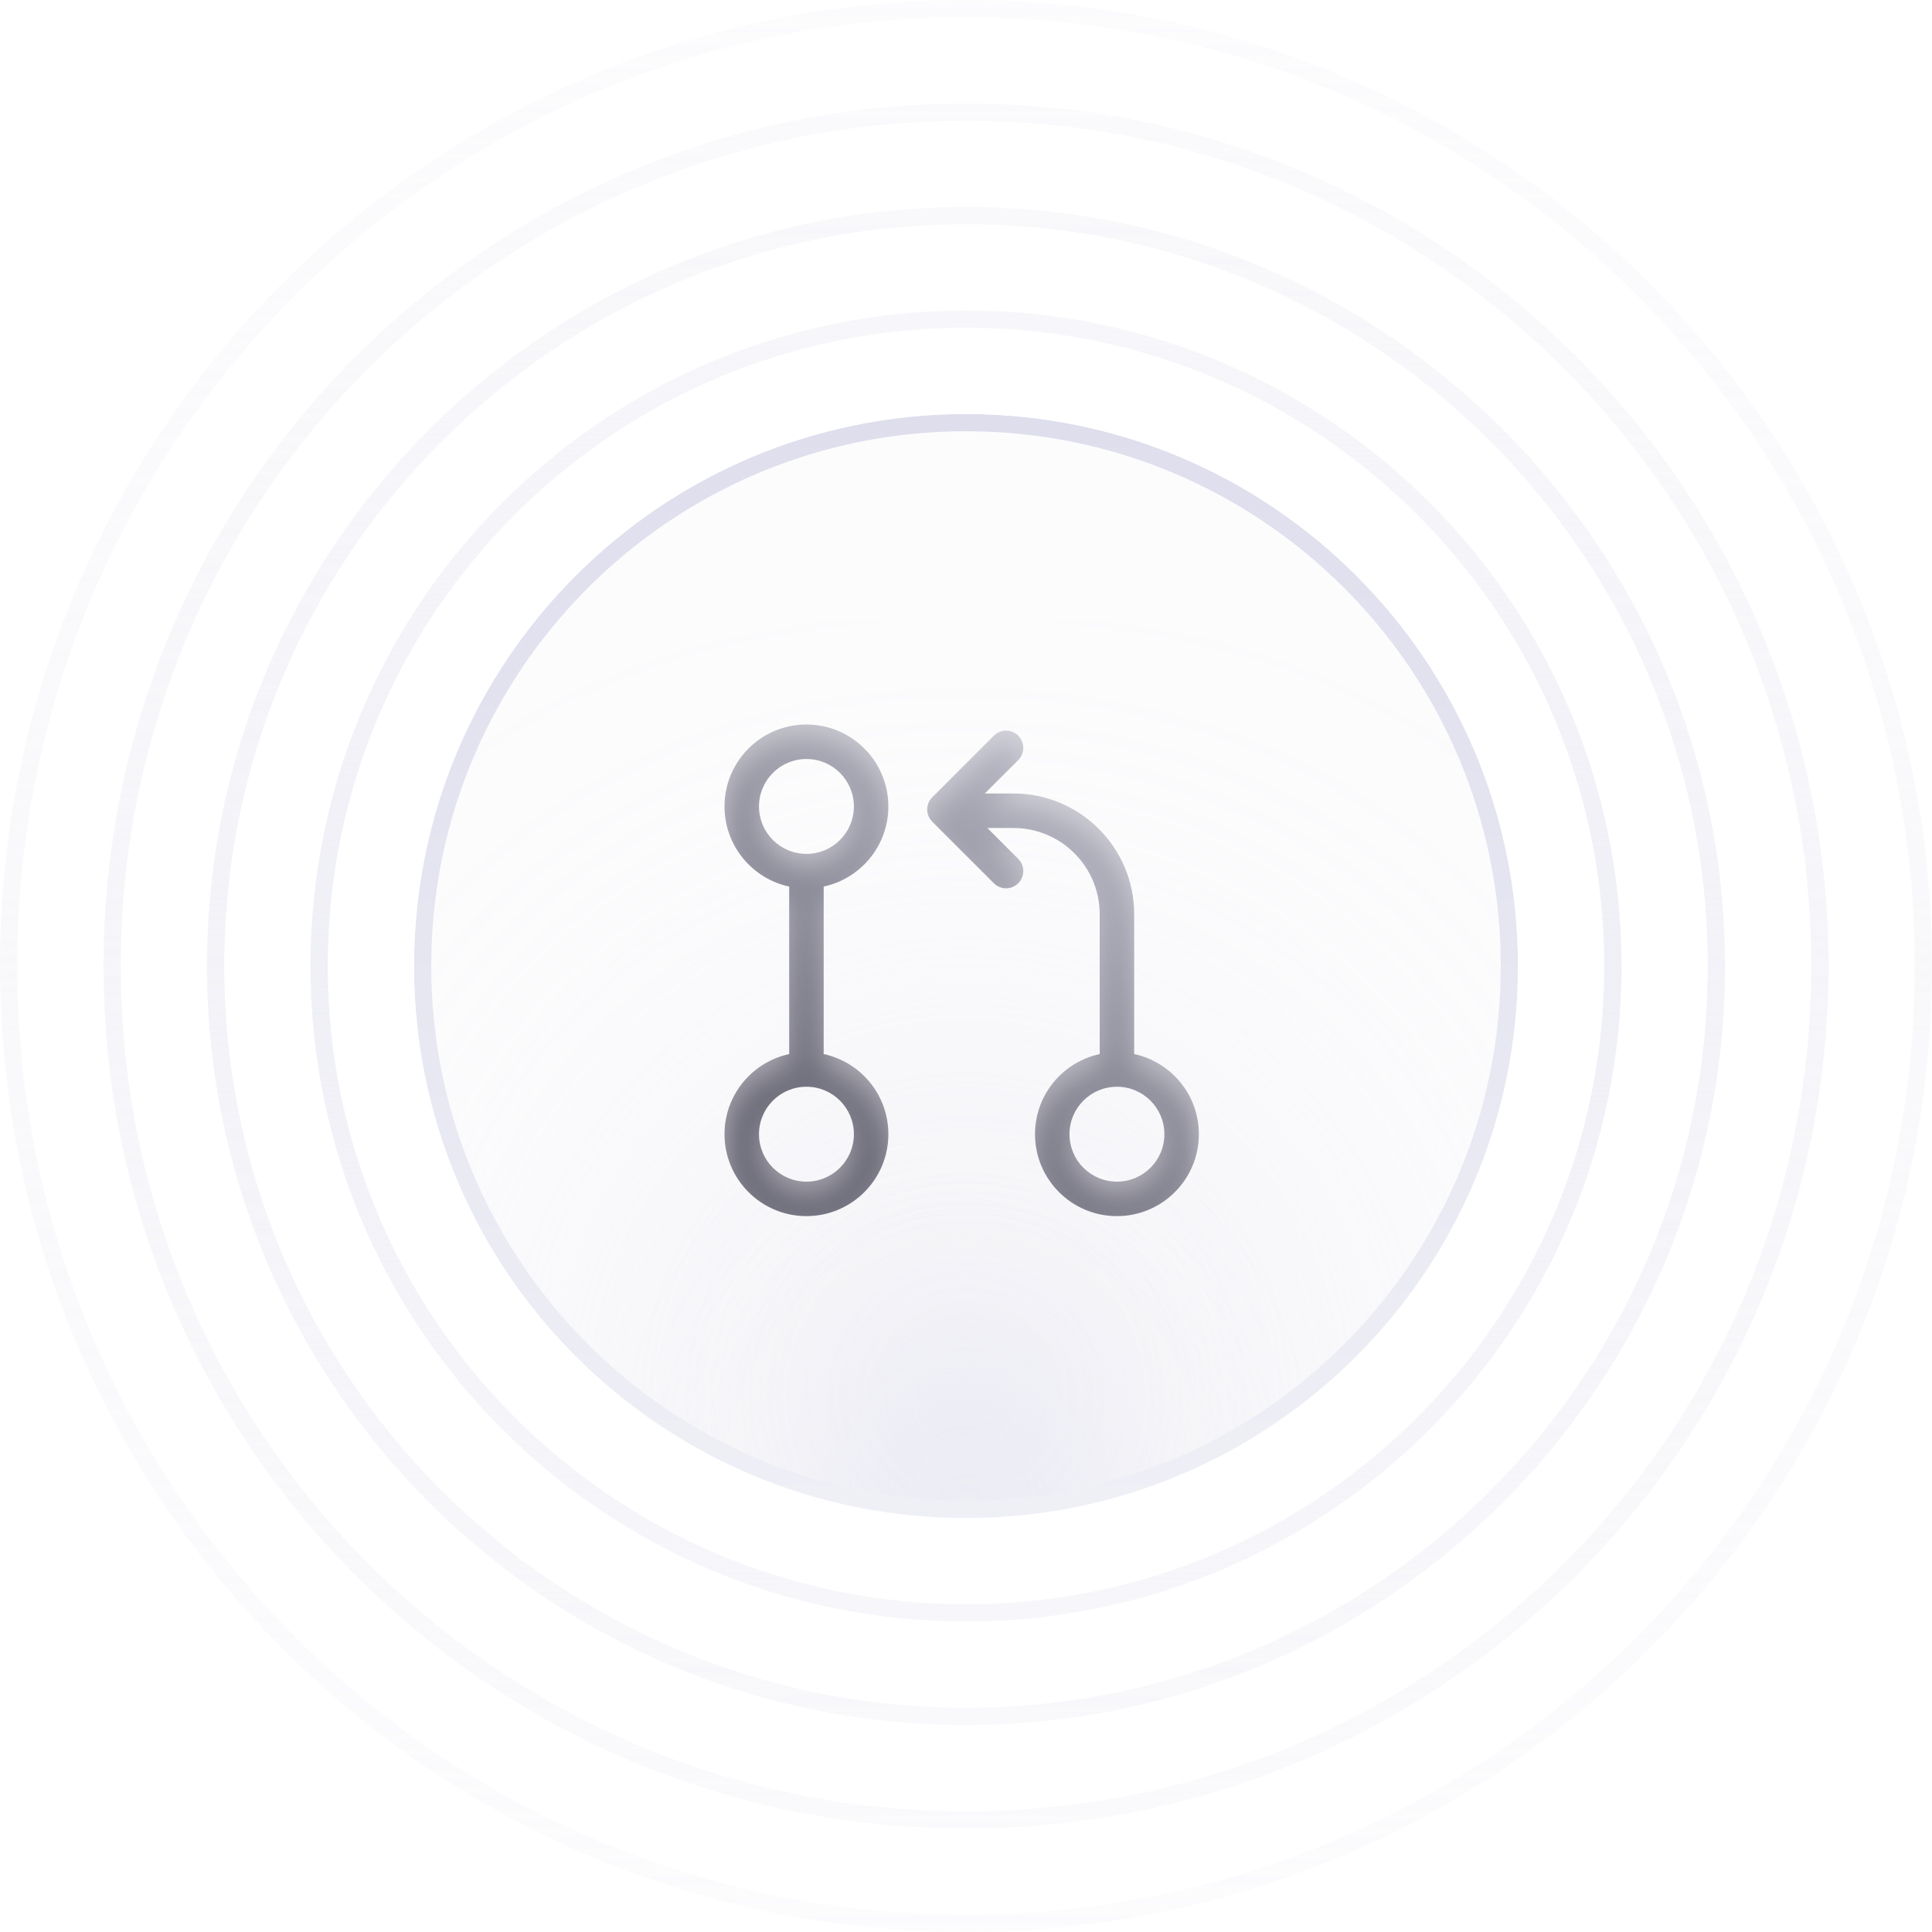
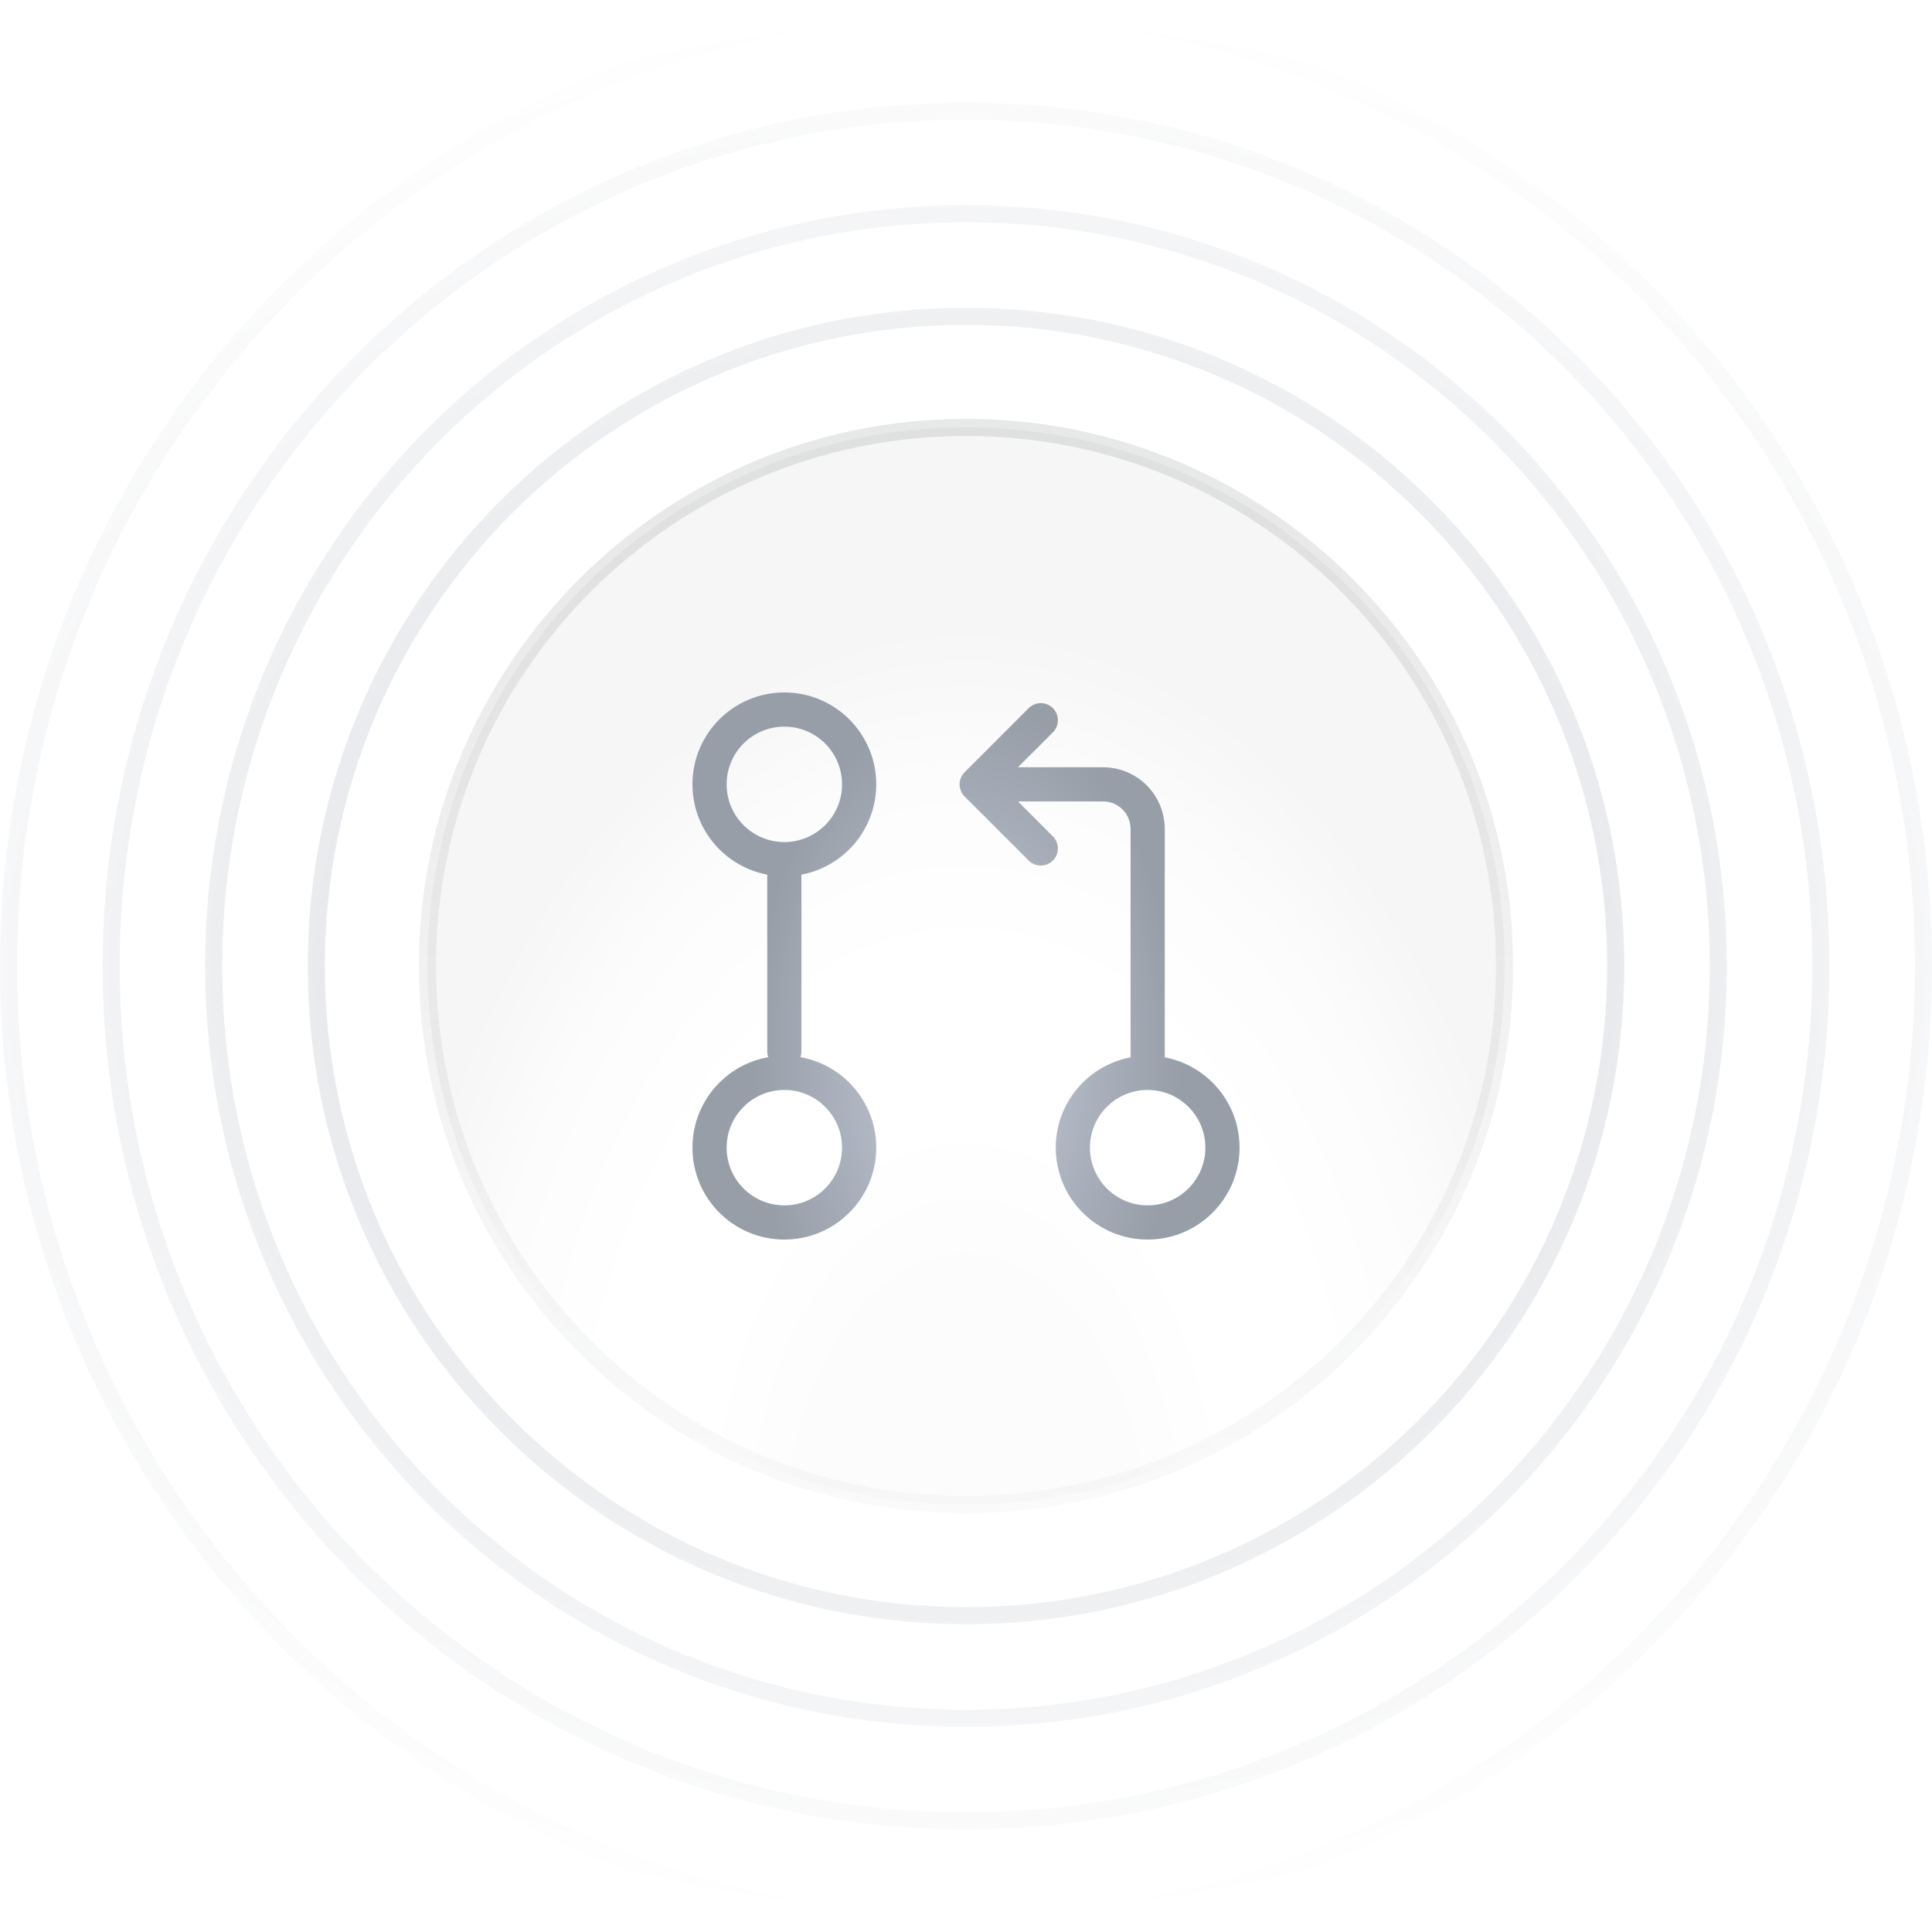
- <svg xmlns="http://www.w3.org/2000/svg" width="112" height="112" viewBox="0 0 112 112" fill="none">
-   <circle cx="56" cy="56" r="37.5" stroke="url(#paint0_linear_24994_169420)" style="" />
-   <circle opacity="0.8" cx="56" cy="56" r="43.5" stroke="url(#paint1_linear_24994_169420)" style="" />
-   <circle opacity="0.6" cx="56" cy="56" r="49.5" stroke="url(#paint2_linear_24994_169420)" style="" />
-   <circle opacity="0.4" cx="56" cy="56" r="55.5" stroke="url(#paint3_linear_24994_169420)" style="" />
-   <mask id="mask0_24994_169420" style="mask-type:alpha" maskUnits="userSpaceOnUse" x="24" y="24" width="64" height="64">
-     <circle cx="56" cy="56" r="32" fill="#131316" style="fill:#131316;fill:color(display-p3 0.075 0.075 0.086);fill-opacity:1;" />
+ <svg xmlns="http://www.w3.org/2000/svg" width="113" height="113" viewBox="0 0 113 113" fill="none">
+   <path d="M94.5 56.5C94.5 77.487 77.487 94.5 56.5 94.5C35.513 94.5 18.5 77.487 18.5 56.5C18.5 35.513 35.513 18.5 56.5 18.5C77.487 18.5 94.5 35.513 94.5 56.5Z" stroke="url(#paint0_radial_3396_136)" />
+   <path d="M100.5 56.5C100.5 80.8 80.8 100.5 56.5 100.5C32.2 100.5 12.5 80.8 12.5 56.5C12.5 32.2 32.2 12.5 56.5 12.5C80.8 12.5 100.5 32.2 100.5 56.5Z" stroke="url(#paint1_radial_3396_136)" />
+   <path d="M106.5 56.5C106.5 84.114 84.114 106.5 56.5 106.5C28.886 106.5 6.5 84.114 6.5 56.5C6.5 28.886 28.886 6.5 56.5 6.5C84.114 6.5 106.5 28.886 106.5 56.5Z" stroke="url(#paint2_radial_3396_136)" />
+   <path d="M112.5 56.5C112.5 87.428 87.428 112.5 56.5 112.5C25.572 112.5 0.5 87.428 0.5 56.5C0.5 25.572 25.572 0.5 56.5 0.5C87.428 0.5 112.5 25.572 112.5 56.5Z" stroke="url(#paint3_radial_3396_136)" />
+   <path d="M56.5 25C73.897 25 88 39.103 88 56.5C88 73.897 73.897 88 56.5 88C39.103 88 25 73.897 25 56.5C25 39.103 39.103 25 56.5 25Z" fill="url(#paint4_radial_3396_136)" />
+   <path d="M56.5 25C73.897 25 88 39.103 88 56.5C88 73.897 73.897 88 56.5 88C39.103 88 25 73.897 25 56.5C25 39.103 39.103 25 56.5 25Z" stroke="url(#paint5_linear_3396_136)" />
+   <mask id="mask0_3396_136" style="mask-type:alpha" maskUnits="userSpaceOnUse" x="40" y="40" width="33" height="33">
+     <path d="M45.875 50.25C48.291 50.25 50.25 48.291 50.25 45.875C50.25 43.459 48.291 41.5 45.875 41.5C43.459 41.5 41.5 43.459 41.5 45.875C41.5 48.291 43.459 50.25 45.875 50.25ZM45.875 50.25L45.875 61.5M67.125 62.75C64.709 62.75 62.75 64.709 62.75 67.125C62.75 69.541 64.709 71.5 67.125 71.5C69.541 71.5 71.5 69.541 71.5 67.125C71.5 64.709 69.541 62.75 67.125 62.75ZM67.125 62.75V48.479C67.125 47.041 65.959 45.875 64.521 45.875L57.75 45.875M60.875 42.125L57.125 45.875L60.875 49.625M50.25 67.125C50.25 69.541 48.291 71.5 45.875 71.5C43.459 71.5 41.5 69.541 41.5 67.125C41.5 64.709 43.459 62.75 45.875 62.75C48.291 62.75 50.25 64.709 50.25 67.125Z" stroke="black" stroke-width="2" stroke-linecap="round" stroke-linejoin="round" />
  </mask>
-   <g mask="url(#mask0_24994_169420)">
-     <circle cx="56" cy="56" r="32" fill="#FCFCFD" style="fill:#FCFCFD;fill:color(display-p3 0.988 0.988 0.992);fill-opacity:1;" />
-     <g opacity="0.3" filter="url(#filter0_f_24994_169420)">
-       <circle cx="56" cy="81" r="21" fill="#DEDEED" style="fill:#DEDEED;fill:color(display-p3 0.871 0.871 0.929);fill-opacity:1;" />
-     </g>
-     <g opacity="0.4" filter="url(#filter1_f_24994_169420)">
-       <ellipse cx="56" cy="88" rx="10" ry="13" fill="#DEDEED" style="fill:#DEDEED;fill:color(display-p3 0.871 0.871 0.929);fill-opacity:1;" />
-     </g>
-     <circle cx="56" cy="56" r="31.5" stroke="url(#paint4_linear_24994_169420)" style="" />
-   </g>
-   <g filter="url(#filter2_i_24994_169420)">
-     <path fill-rule="evenodd" clip-rule="evenodd" d="M44 46.75C44 45.231 45.231 44 46.75 44C48.269 44 49.5 45.231 49.5 46.75C49.5 48.269 48.269 49.5 46.75 49.5C45.231 49.5 44 48.269 44 46.75ZM46.75 42C44.127 42 42 44.127 42 46.75C42 49.03 43.607 50.935 45.75 51.395L45.75 61.105C43.607 61.565 42 63.47 42 65.75C42 68.373 44.127 70.5 46.75 70.5C49.373 70.5 51.5 68.373 51.5 65.75C51.5 63.47 49.893 61.565 47.75 61.105L47.75 51.395C49.893 50.935 51.5 49.03 51.5 46.75C51.5 44.127 49.373 42 46.75 42ZM46.75 63C45.231 63 44 64.231 44 65.75C44 67.269 45.231 68.5 46.75 68.5C48.269 68.5 49.5 67.269 49.5 65.75C49.5 64.231 48.269 63 46.75 63ZM65.75 61.105V53C65.75 49.134 62.616 46 58.75 46L57.09 46L59.029 44.062C59.419 43.671 59.419 43.038 59.029 42.647C58.638 42.257 58.005 42.257 57.615 42.647L54.043 46.219C53.855 46.406 53.75 46.661 53.75 46.926C53.75 47.191 53.855 47.445 54.043 47.633L57.615 51.204C58.005 51.595 58.638 51.595 59.029 51.204C59.419 50.814 59.419 50.181 59.029 49.79L57.239 48H58.75C61.511 48 63.75 50.239 63.75 53V61.105C61.607 61.565 60 63.47 60 65.75C60 68.373 62.127 70.5 64.75 70.5C67.373 70.5 69.5 68.373 69.5 65.75C69.5 63.47 67.893 61.565 65.75 61.105ZM62 65.75C62 64.231 63.231 63 64.75 63C66.269 63 67.5 64.231 67.5 65.75C67.5 67.269 66.269 68.5 64.75 68.5C63.231 68.5 62 67.269 62 65.75Z" fill="url(#paint5_linear_24994_169420)" style="" />
+   <g mask="url(#mask0_3396_136)">
+     <rect width="40" height="40" transform="translate(36.5 36.5)" fill="url(#paint6_radial_3396_136)" />
  </g>
  <defs>
-     <filter id="filter0_f_24994_169420" x="11" y="36" width="90" height="90" filterUnits="userSpaceOnUse" color-interpolation-filters="sRGB">
-       <feFlood flood-opacity="0" result="BackgroundImageFix" />
-       <feBlend mode="normal" in="SourceGraphic" in2="BackgroundImageFix" result="shape" />
-       <feGaussianBlur stdDeviation="12" result="effect1_foregroundBlur_24994_169420" />
-     </filter>
-     <filter id="filter1_f_24994_169420" x="36" y="65" width="40" height="46" filterUnits="userSpaceOnUse" color-interpolation-filters="sRGB">
-       <feFlood flood-opacity="0" result="BackgroundImageFix" />
-       <feBlend mode="normal" in="SourceGraphic" in2="BackgroundImageFix" result="shape" />
-       <feGaussianBlur stdDeviation="5" result="effect1_foregroundBlur_24994_169420" />
-     </filter>
-     <filter id="filter2_i_24994_169420" x="42" y="42" width="27.5" height="29.3" filterUnits="userSpaceOnUse" color-interpolation-filters="sRGB">
-       <feFlood flood-opacity="0" result="BackgroundImageFix" />
-       <feBlend mode="normal" in="SourceGraphic" in2="BackgroundImageFix" result="shape" />
-       <feColorMatrix in="SourceAlpha" type="matrix" values="0 0 0 0 0 0 0 0 0 0 0 0 0 0 0 0 0 0 127 0" result="hardAlpha" />
-       <feOffset dy="0.8" />
-       <feGaussianBlur stdDeviation="0.8" />
-       <feComposite in2="hardAlpha" operator="arithmetic" k2="-1" k3="1" />
-       <feColorMatrix type="matrix" values="0 0 0 0 1 0 0 0 0 1 0 0 0 0 1 0 0 0 0.4 0" />
-       <feBlend mode="normal" in2="shape" result="effect1_innerShadow_24994_169420" />
-     </filter>
-     <linearGradient id="paint0_linear_24994_169420" x1="56" y1="18" x2="56" y2="94" gradientUnits="userSpaceOnUse">
-       <stop stop-color="#EFEFF6" stop-opacity="0.5" style="stop-color:#EFEFF6;stop-color:color(display-p3 0.937 0.937 0.965);stop-opacity:0.5;" />
-       <stop offset="0.5" stop-color="#EFEFF6" style="stop-color:#EFEFF6;stop-color:color(display-p3 0.937 0.937 0.965);stop-opacity:1;" />
-       <stop offset="1" stop-color="#EFEFF6" stop-opacity="0.5" style="stop-color:#EFEFF6;stop-color:color(display-p3 0.937 0.937 0.965);stop-opacity:0.5;" />
+     <radialGradient id="paint0_radial_3396_136" cx="0" cy="0" r="1" gradientUnits="userSpaceOnUse" gradientTransform="translate(56.5 56.5) rotate(90) scale(56 68.1429)">
+       <stop stop-color="#CED1D7" />
+       <stop offset="1" stop-color="white" />
+     </radialGradient>
+     <radialGradient id="paint1_radial_3396_136" cx="0" cy="0" r="1" gradientUnits="userSpaceOnUse" gradientTransform="translate(56.5 56.5) rotate(90) scale(56 68.1429)">
+       <stop stop-color="#CED1D7" />
+       <stop offset="1" stop-color="white" />
+     </radialGradient>
+     <radialGradient id="paint2_radial_3396_136" cx="0" cy="0" r="1" gradientUnits="userSpaceOnUse" gradientTransform="translate(56.5 56.5) rotate(90) scale(56 68.1429)">
+       <stop stop-color="#CED1D7" />
+       <stop offset="1" stop-color="white" />
+     </radialGradient>
+     <radialGradient id="paint3_radial_3396_136" cx="0" cy="0" r="1" gradientUnits="userSpaceOnUse" gradientTransform="translate(56.5 56.5) rotate(90) scale(56 68.1429)">
+       <stop stop-color="#CED1D7" />
+       <stop offset="1" stop-color="white" />
+     </radialGradient>
+     <radialGradient id="paint4_radial_3396_136" cx="0" cy="0" r="1" gradientUnits="userSpaceOnUse" gradientTransform="translate(56.5 89.5) rotate(-90) scale(53 34.617)">
+       <stop stop-color="#FCFCFC" />
+       <stop offset="0.274" stop-color="#FCFCFC" />
+       <stop offset="0.457" stop-color="white" />
+       <stop offset="0.631" stop-color="white" />
+       <stop offset="0.837" stop-color="#FCFCFC" />
+       <stop offset="1" stop-color="#F6F6F6" />
+     </radialGradient>
+     <linearGradient id="paint5_linear_3396_136" x1="56.5" y1="24.5" x2="56.5" y2="88.5" gradientUnits="userSpaceOnUse">
+       <stop stop-color="#0F1013" stop-opacity="0.1" />
+       <stop offset="1" stop-color="#0F1013" stop-opacity="0.02" />
    </linearGradient>
-     <linearGradient id="paint1_linear_24994_169420" x1="56" y1="12" x2="56" y2="100" gradientUnits="userSpaceOnUse">
-       <stop stop-color="#EFEFF6" stop-opacity="0.5" style="stop-color:#EFEFF6;stop-color:color(display-p3 0.937 0.937 0.965);stop-opacity:0.5;" />
-       <stop offset="0.5" stop-color="#EFEFF6" style="stop-color:#EFEFF6;stop-color:color(display-p3 0.937 0.937 0.965);stop-opacity:1;" />
-       <stop offset="1" stop-color="#EFEFF6" stop-opacity="0.5" style="stop-color:#EFEFF6;stop-color:color(display-p3 0.937 0.937 0.965);stop-opacity:0.5;" />
-     </linearGradient>
-     <linearGradient id="paint2_linear_24994_169420" x1="56" y1="6" x2="56" y2="106" gradientUnits="userSpaceOnUse">
-       <stop stop-color="#EFEFF6" stop-opacity="0.5" style="stop-color:#EFEFF6;stop-color:color(display-p3 0.937 0.937 0.965);stop-opacity:0.5;" />
-       <stop offset="0.5" stop-color="#EFEFF6" style="stop-color:#EFEFF6;stop-color:color(display-p3 0.937 0.937 0.965);stop-opacity:1;" />
-       <stop offset="1" stop-color="#EFEFF6" stop-opacity="0.5" style="stop-color:#EFEFF6;stop-color:color(display-p3 0.937 0.937 0.965);stop-opacity:0.5;" />
-     </linearGradient>
-     <linearGradient id="paint3_linear_24994_169420" x1="56" y1="0" x2="56" y2="112" gradientUnits="userSpaceOnUse">
-       <stop stop-color="#EFEFF6" stop-opacity="0.5" style="stop-color:#EFEFF6;stop-color:color(display-p3 0.937 0.937 0.965);stop-opacity:0.5;" />
-       <stop offset="0.5" stop-color="#EFEFF6" style="stop-color:#EFEFF6;stop-color:color(display-p3 0.937 0.937 0.965);stop-opacity:1;" />
-       <stop offset="1" stop-color="#EFEFF6" stop-opacity="0.5" style="stop-color:#EFEFF6;stop-color:color(display-p3 0.937 0.937 0.965);stop-opacity:0.5;" />
-     </linearGradient>
-     <linearGradient id="paint4_linear_24994_169420" x1="56" y1="24" x2="56" y2="88" gradientUnits="userSpaceOnUse">
-       <stop stop-color="#DEDEED" style="stop-color:#DEDEED;stop-color:color(display-p3 0.871 0.871 0.929);stop-opacity:1;" />
-       <stop offset="1" stop-color="#EFEFF6" style="stop-color:#EFEFF6;stop-color:color(display-p3 0.937 0.937 0.965);stop-opacity:1;" />
-     </linearGradient>
-     <linearGradient id="paint5_linear_24994_169420" x1="69.442" y1="42.185" x2="52.905" y2="68.727" gradientUnits="userSpaceOnUse">
-       <stop stop-color="#C6C6D3" style="stop-color:#C6C6D3;stop-color:color(display-p3 0.776 0.776 0.828);stop-opacity:1;" />
-       <stop offset="1" stop-color="#686775" style="stop-color:#686775;stop-color:color(display-p3 0.408 0.404 0.459);stop-opacity:1;" />
-     </linearGradient>
+     <radialGradient id="paint6_radial_3396_136" cx="0" cy="0" r="1" gradientUnits="userSpaceOnUse" gradientTransform="translate(20 25.5) rotate(-90) scale(21 12.5457)">
+       <stop stop-color="#BEC3CE" />
+       <stop offset="0.38" stop-color="#B5BBC7" />
+       <stop offset="1" stop-color="#989EA8" />
+     </radialGradient>
  </defs>
</svg>
